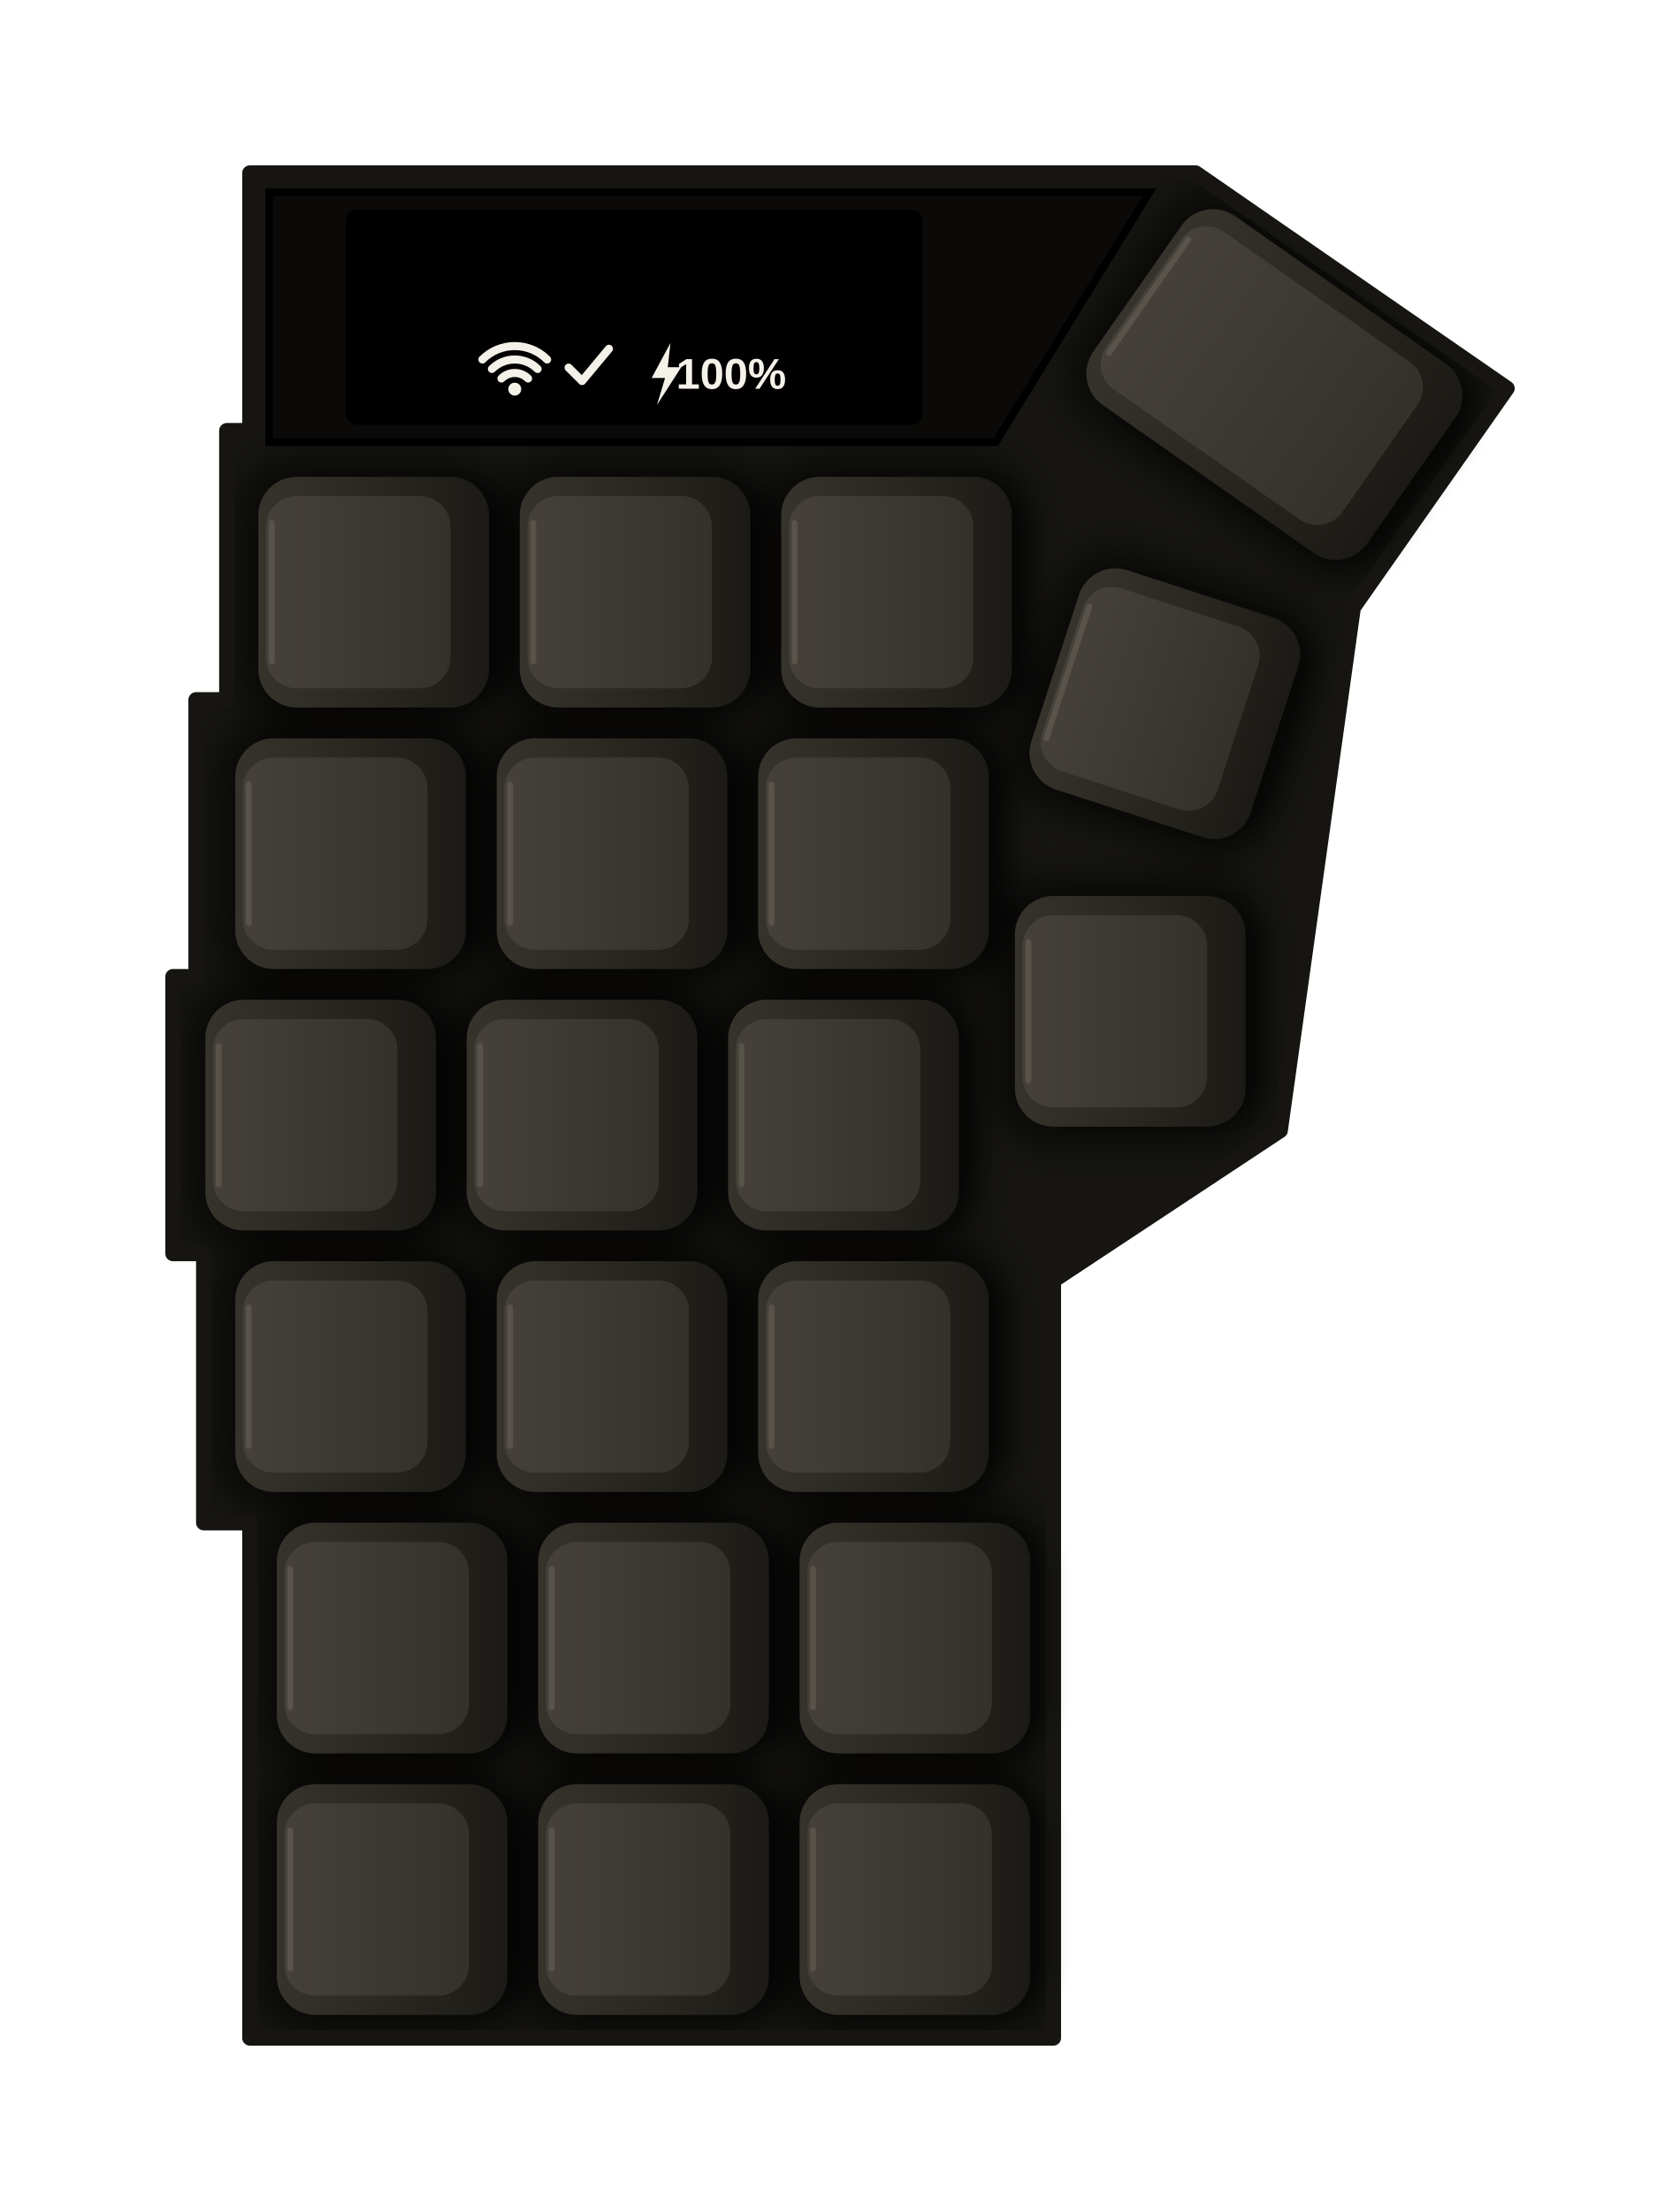
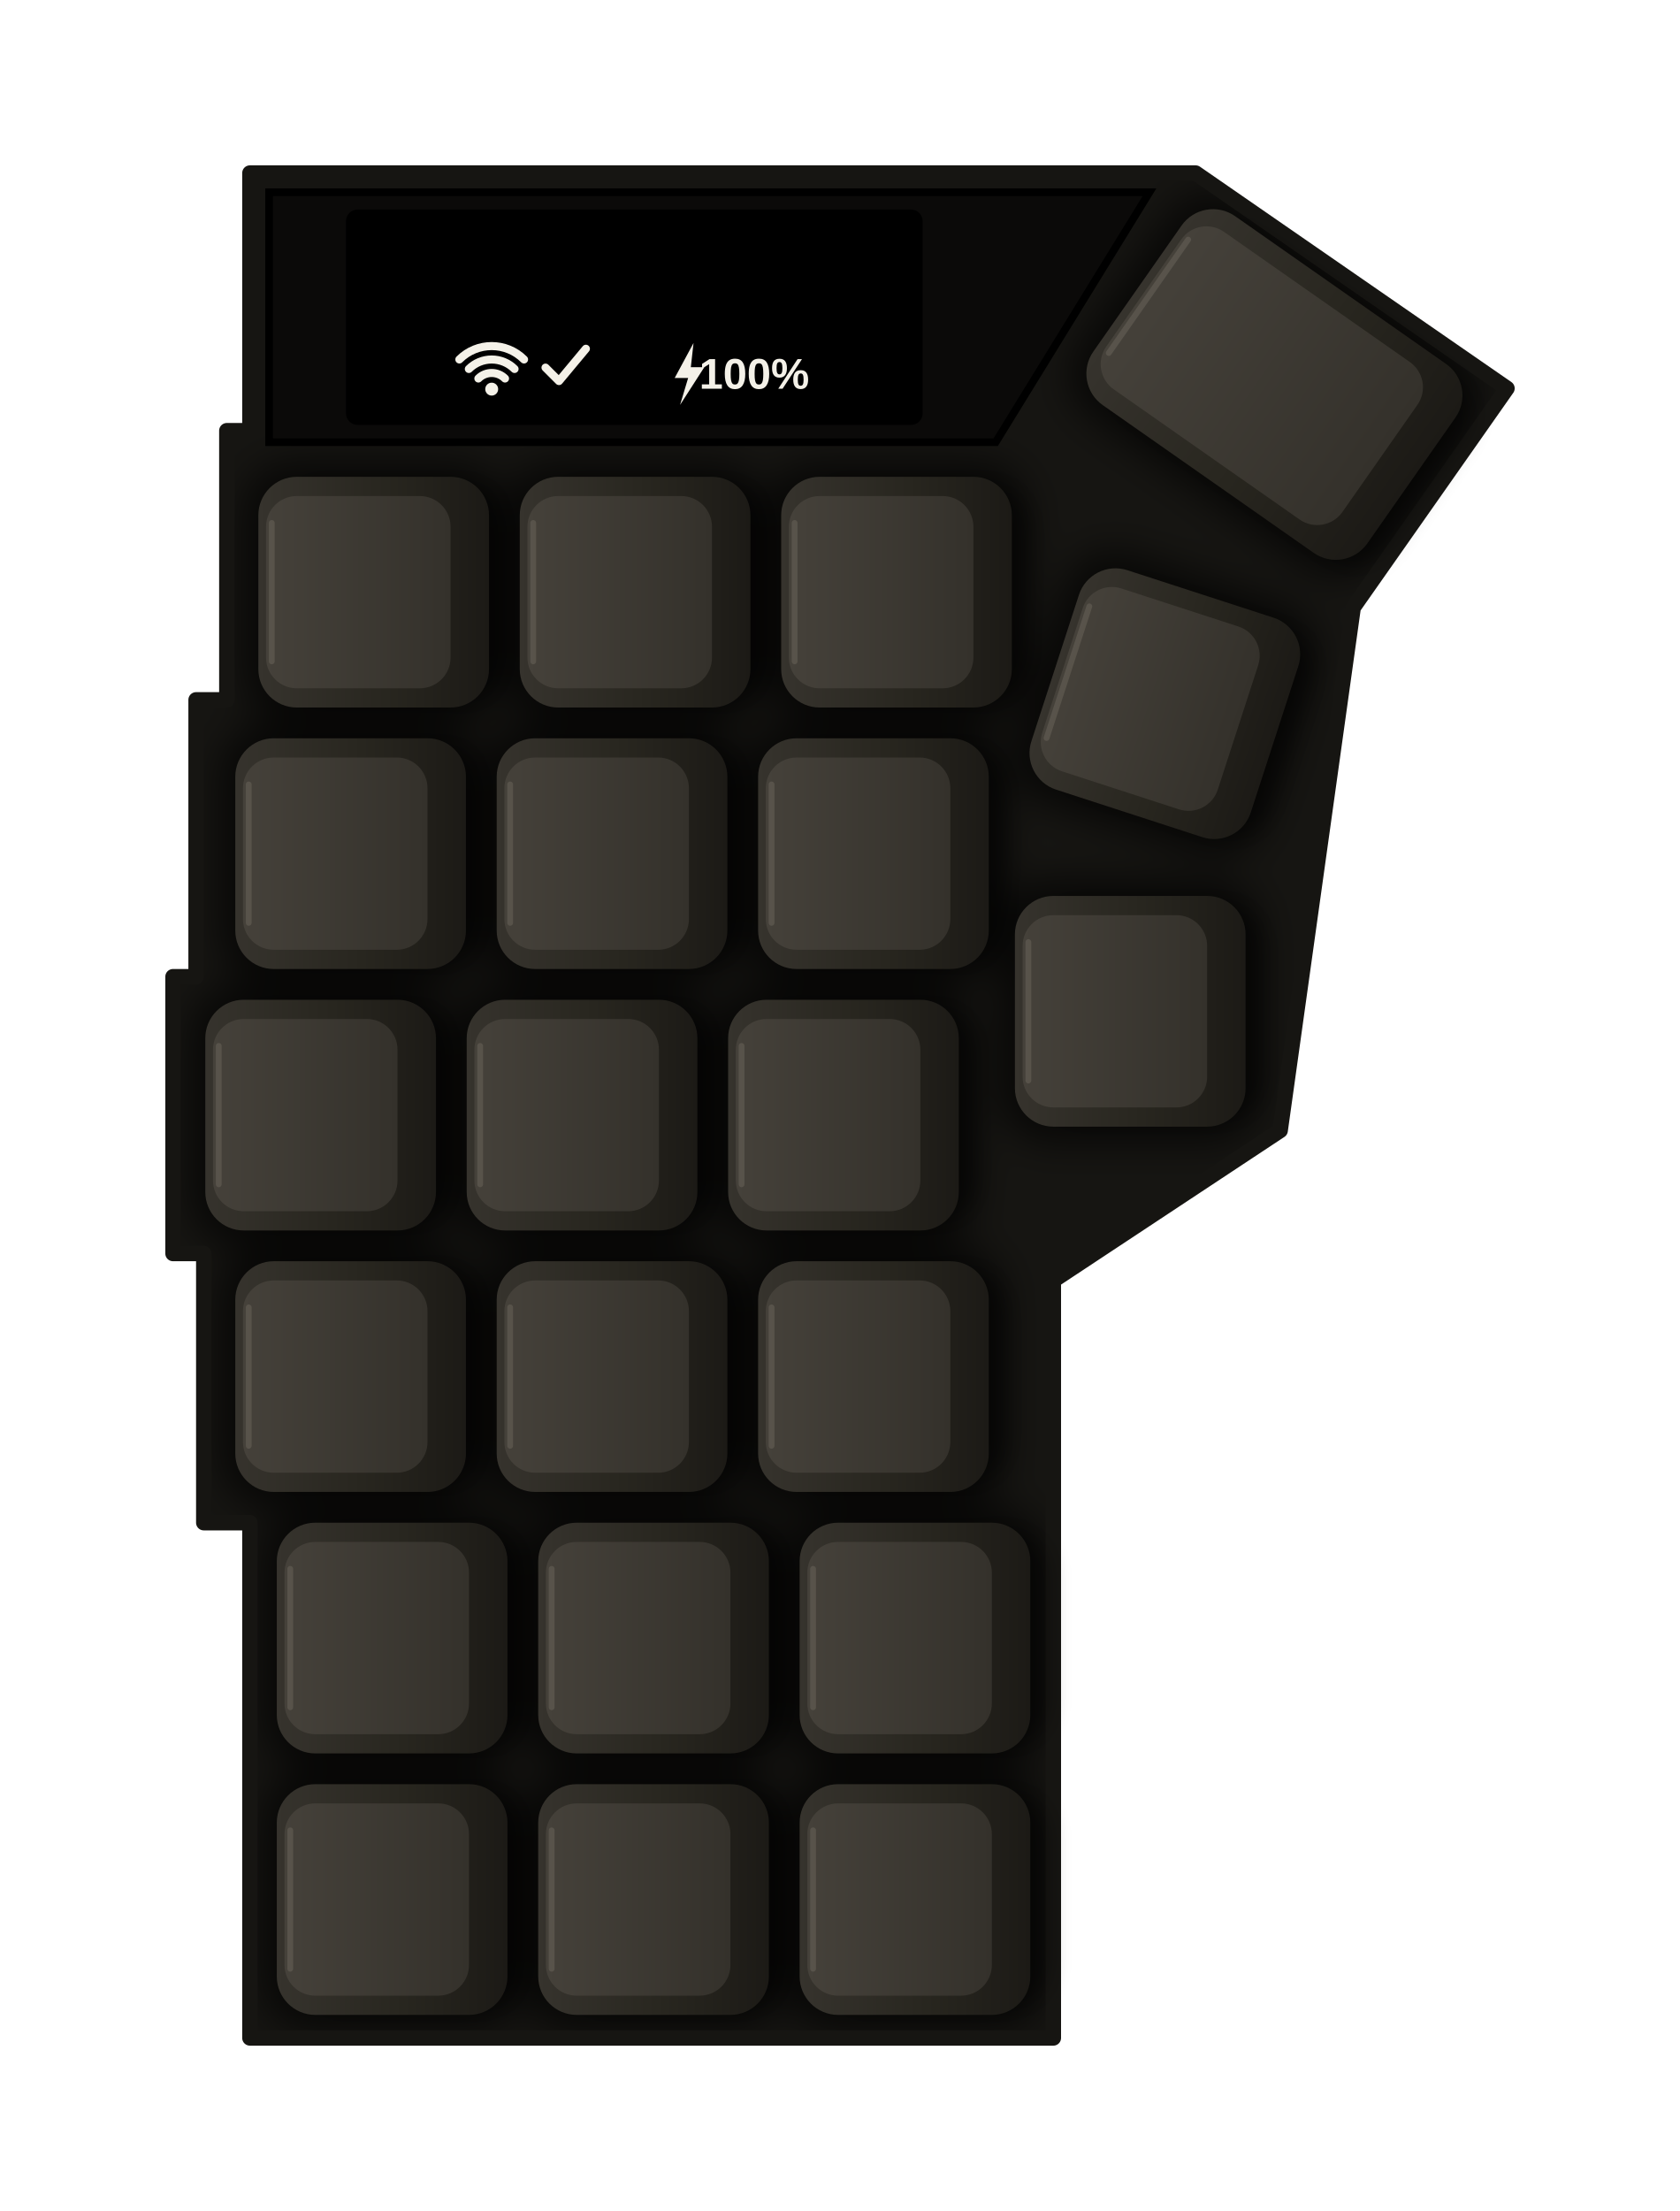
<svg xmlns="http://www.w3.org/2000/svg" viewBox="0 0 437 575" width="437" height="575">
  <defs>
    <linearGradient id="falda" x1="0" y1="0" x2="0" y2="1">
      <stop offset="0" stop-color="#36332d" />
      <stop offset="0.55" stop-color="#28261f" />
      <stop offset="1" stop-color="#1c1a16" />
    </linearGradient>
    <linearGradient id="cara" x1="0" y1="0" x2="0" y2="1">
      <stop offset="0" stop-color="#45413a" />
      <stop offset="1" stop-color="#34312b" />
    </linearGradient>
    <filter id="luz" x="-20%" y="-20%" width="140%" height="140%">
      <feGaussianBlur stdDeviation="5" />
    </filter>
    <filter id="sombra" x="-10%" y="-10%" width="120%" height="120%">
      <feGaussianBlur stdDeviation="3" />
    </filter>
    <clipPath id="dentro-placa">
      <polygon points="198,93 270,93 270,99 342,99 342,107 412,107 412,113 479,113 479,359 423,440 366,400 230,381 191,322 -6,322 -6,113 128,113 128,101 198,101" />
    </clipPath>
    <filter id="brillo" x="-60%" y="-60%" width="220%" height="220%">
      <feGaussianBlur stdDeviation="10" />
    </filter>
  </defs>
  <g transform="translate(-48 524) rotate(-90)">
    <polygon points="198,93 270,93 270,99 342,99 342,107 412,107 412,113 479,113 479,359 423,440 366,400 230,381 191,322 -6,322 -6,113 128,113 128,101 198,101" fill="#161512" />
    <g clip-path="url(#dentro-placa)">
      <g opacity="0.65" filter="url(#luz)">
        <rect x="336" y="111.2" width="68" height="68" rx="13">
          <animate attributeName="fill" values="#e61919;#e6e619;#19e619;#19e6e6;#1919e6;#e619e6;#e61919" dur="6s" begin="-4.65s" repeatCount="indefinite" />
        </rect>
        <rect x="268" y="105.2" width="68" height="68" rx="13">
          <animate attributeName="fill" values="#e61919;#e6e619;#19e619;#19e6e6;#1919e6;#e619e6;#e61919" dur="6s" begin="-3.81s" repeatCount="indefinite" />
        </rect>
        <rect x="200" y="97.4" width="68" height="68" rx="13">
          <animate attributeName="fill" values="#e61919;#e6e619;#19e619;#19e6e6;#1919e6;#e619e6;#e61919" dur="6s" begin="-2.97s" repeatCount="indefinite" />
        </rect>
        <rect x="132" y="105.2" width="68" height="68" rx="13">
          <animate attributeName="fill" values="#e61919;#e6e619;#19e619;#19e6e6;#1919e6;#e619e6;#e61919" dur="6s" begin="-2.13s" repeatCount="indefinite" />
        </rect>
        <rect x="64" y="116" width="68" height="68" rx="13">
          <animate attributeName="fill" values="#e61919;#e6e619;#19e619;#19e6e6;#1919e6;#e619e6;#e61919" dur="6s" begin="-1.29s" repeatCount="indefinite" />
        </rect>
        <rect x="-4" y="116" width="68" height="68" rx="13">
          <animate attributeName="fill" values="#e61919;#e6e619;#19e619;#19e6e6;#1919e6;#e619e6;#e61919" dur="6s" begin="-0.45s" repeatCount="indefinite" />
        </rect>
        <rect x="336" y="179.2" width="68" height="68" rx="13">
          <animate attributeName="fill" values="#e61919;#e6e619;#19e619;#19e6e6;#1919e6;#e619e6;#e61919" dur="6s" begin="-4.65s" repeatCount="indefinite" />
        </rect>
        <rect x="268" y="173.2" width="68" height="68" rx="13">
          <animate attributeName="fill" values="#e61919;#e6e619;#19e619;#19e6e6;#1919e6;#e619e6;#e61919" dur="6s" begin="-3.81s" repeatCount="indefinite" />
        </rect>
        <rect x="200" y="165.4" width="68" height="68" rx="13">
          <animate attributeName="fill" values="#e61919;#e6e619;#19e619;#19e6e6;#1919e6;#e619e6;#e61919" dur="6s" begin="-2.97s" repeatCount="indefinite" />
        </rect>
        <rect x="132" y="173.2" width="68" height="68" rx="13">
          <animate attributeName="fill" values="#e61919;#e6e619;#19e619;#19e6e6;#1919e6;#e619e6;#e61919" dur="6s" begin="-2.13s" repeatCount="indefinite" />
        </rect>
        <rect x="64" y="184" width="68" height="68" rx="13">
          <animate attributeName="fill" values="#e61919;#e6e619;#19e619;#19e6e6;#1919e6;#e619e6;#e61919" dur="6s" begin="-1.29s" repeatCount="indefinite" />
        </rect>
        <rect x="-4" y="184" width="68" height="68" rx="13">
          <animate attributeName="fill" values="#e61919;#e6e619;#19e619;#19e6e6;#1919e6;#e619e6;#e61919" dur="6s" begin="-0.45s" repeatCount="indefinite" />
        </rect>
        <rect x="336" y="247.2" width="68" height="68" rx="13">
          <animate attributeName="fill" values="#e61919;#e6e619;#19e619;#19e6e6;#1919e6;#e619e6;#e61919" dur="6s" begin="-4.65s" repeatCount="indefinite" />
        </rect>
        <rect x="268" y="241.2" width="68" height="68" rx="13">
          <animate attributeName="fill" values="#e61919;#e6e619;#19e619;#19e6e6;#1919e6;#e619e6;#e61919" dur="6s" begin="-3.81s" repeatCount="indefinite" />
        </rect>
        <rect x="200" y="233.4" width="68" height="68" rx="13">
          <animate attributeName="fill" values="#e61919;#e6e619;#19e619;#19e6e6;#1919e6;#e619e6;#e61919" dur="6s" begin="-2.97s" repeatCount="indefinite" />
        </rect>
        <rect x="132" y="241.2" width="68" height="68" rx="13">
          <animate attributeName="fill" values="#e61919;#e6e619;#19e619;#19e6e6;#1919e6;#e619e6;#e61919" dur="6s" begin="-2.13s" repeatCount="indefinite" />
        </rect>
        <rect x="64" y="252" width="68" height="68" rx="13">
          <animate attributeName="fill" values="#e61919;#e6e619;#19e619;#19e6e6;#1919e6;#e619e6;#e61919" dur="6s" begin="-1.29s" repeatCount="indefinite" />
        </rect>
        <rect x="-4" y="252" width="68" height="68" rx="13">
          <animate attributeName="fill" values="#e61919;#e6e619;#19e619;#19e6e6;#1919e6;#e619e6;#e61919" dur="6s" begin="-0.45s" repeatCount="indefinite" />
        </rect>
        <g transform="rotate(35.00 424 379.5)">
          <rect x="390" y="332" width="68" height="95" rx="13">
            <animate attributeName="fill" values="#e61919;#e6e619;#19e619;#19e6e6;#1919e6;#e619e6;#e61919" dur="6s" begin="-5.32s" repeatCount="indefinite" />
          </rect>
        </g>
        <g transform="rotate(18.00 341 351)">
          <rect x="307" y="317" width="68" height="68" rx="13">
            <animate attributeName="fill" values="#e61919;#e6e619;#19e619;#19e6e6;#1919e6;#e619e6;#e61919" dur="6s" begin="-4.29s" repeatCount="indefinite" />
          </rect>
        </g>
        <rect x="227" y="308" width="68" height="68" rx="13">
          <animate attributeName="fill" values="#e61919;#e6e619;#19e619;#19e6e6;#1919e6;#e619e6;#e61919" dur="6s" begin="-3.30s" repeatCount="indefinite" />
        </rect>
      </g>
    </g>
    <polygon points="198,93 270,93 270,99 342,99 342,107 412,107 412,113 479,113 479,359 423,440 366,400 230,381 191,322 -6,322 -6,113 128,113 128,101 198,101" fill="none" stroke="#161512" stroke-width="4" stroke-linejoin="round" />
    <g fill="#000" opacity="0.45" filter="url(#sombra)">
      <rect x="342" y="121.2" width="56" height="58" rx="11" />
      <rect x="274" y="115.2" width="56" height="58" rx="11" />
      <rect x="206" y="107.4" width="56" height="58" rx="11" />
      <rect x="138" y="115.2" width="56" height="58" rx="11" />
      <rect x="70" y="126" width="56" height="58" rx="11" />
      <rect x="2" y="126" width="56" height="58" rx="11" />
      <rect x="342" y="189.2" width="56" height="58" rx="11" />
      <rect x="274" y="183.2" width="56" height="58" rx="11" />
      <rect x="206" y="175.4" width="56" height="58" rx="11" />
      <rect x="138" y="183.2" width="56" height="58" rx="11" />
      <rect x="70" y="194" width="56" height="58" rx="11" />
      <rect x="2" y="194" width="56" height="58" rx="11" />
      <rect x="342" y="257.2" width="56" height="58" rx="11" />
      <rect x="274" y="251.2" width="56" height="58" rx="11" />
      <rect x="206" y="243.4" width="56" height="58" rx="11" />
      <rect x="138" y="251.2" width="56" height="58" rx="11" />
      <rect x="70" y="262" width="56" height="58" rx="11" />
      <rect x="2" y="262" width="56" height="58" rx="11" />
      <g transform="rotate(35.00 424 379.5)">
        <rect x="396" y="342" width="56" height="85" rx="11" />
      </g>
      <g transform="rotate(18.00 341 351)">
        <rect x="313" y="327" width="56" height="58" rx="11" />
      </g>
      <rect x="233" y="318" width="56" height="58" rx="11" />
    </g>
    <rect x="340" y="115.2" width="60" height="60" rx="10" fill="url(#falda)" />
    <rect x="345" y="117.2" width="50" height="48" rx="8" fill="url(#cara)" />
    <path d="M352 118.7 H388" stroke="#6b665b" stroke-width="1.5" stroke-linecap="round" opacity="0.5" />
    <rect x="272" y="109.2" width="60" height="60" rx="10" fill="url(#falda)" />
    <rect x="277" y="111.2" width="50" height="48" rx="8" fill="url(#cara)" />
    <path d="M284 112.7 H320" stroke="#6b665b" stroke-width="1.5" stroke-linecap="round" opacity="0.5" />
    <rect x="204" y="101.4" width="60" height="60" rx="10" fill="url(#falda)" />
    <rect x="209" y="103.4" width="50" height="48" rx="8" fill="url(#cara)" />
    <path d="M216 104.9 H252" stroke="#6b665b" stroke-width="1.5" stroke-linecap="round" opacity="0.5" />
    <rect x="136" y="109.2" width="60" height="60" rx="10" fill="url(#falda)" />
    <rect x="141" y="111.2" width="50" height="48" rx="8" fill="url(#cara)" />
    <path d="M148 112.7 H184" stroke="#6b665b" stroke-width="1.5" stroke-linecap="round" opacity="0.5" />
    <rect x="68" y="120" width="60" height="60" rx="10" fill="url(#falda)" />
    <rect x="73" y="122" width="50" height="48" rx="8" fill="url(#cara)" />
    <path d="M80 123.5 H116" stroke="#6b665b" stroke-width="1.5" stroke-linecap="round" opacity="0.5" />
    <rect x="0" y="120" width="60" height="60" rx="10" fill="url(#falda)" />
    <rect x="5" y="122" width="50" height="48" rx="8" fill="url(#cara)" />
    <path d="M12 123.5 H48" stroke="#6b665b" stroke-width="1.5" stroke-linecap="round" opacity="0.5" />
    <rect x="340" y="183.2" width="60" height="60" rx="10" fill="url(#falda)" />
    <rect x="345" y="185.2" width="50" height="48" rx="8" fill="url(#cara)" />
    <path d="M352 186.7 H388" stroke="#6b665b" stroke-width="1.5" stroke-linecap="round" opacity="0.5" />
    <rect x="272" y="177.2" width="60" height="60" rx="10" fill="url(#falda)" />
    <rect x="277" y="179.2" width="50" height="48" rx="8" fill="url(#cara)" />
    <path d="M284 180.7 H320" stroke="#6b665b" stroke-width="1.5" stroke-linecap="round" opacity="0.5" />
    <rect x="204" y="169.4" width="60" height="60" rx="10" fill="url(#falda)" />
    <rect x="209" y="171.4" width="50" height="48" rx="8" fill="url(#cara)" />
    <path d="M216 172.9 H252" stroke="#6b665b" stroke-width="1.5" stroke-linecap="round" opacity="0.5" />
    <rect x="136" y="177.2" width="60" height="60" rx="10" fill="url(#falda)" />
    <rect x="141" y="179.2" width="50" height="48" rx="8" fill="url(#cara)" />
    <path d="M148 180.7 H184" stroke="#6b665b" stroke-width="1.5" stroke-linecap="round" opacity="0.5" />
    <rect x="68" y="188" width="60" height="60" rx="10" fill="url(#falda)" />
    <rect x="73" y="190" width="50" height="48" rx="8" fill="url(#cara)" />
    <path d="M80 191.5 H116" stroke="#6b665b" stroke-width="1.5" stroke-linecap="round" opacity="0.5" />
    <rect x="0" y="188" width="60" height="60" rx="10" fill="url(#falda)" />
    <rect x="5" y="190" width="50" height="48" rx="8" fill="url(#cara)" />
    <path d="M12 191.5 H48" stroke="#6b665b" stroke-width="1.5" stroke-linecap="round" opacity="0.5" />
    <rect x="340" y="251.2" width="60" height="60" rx="10" fill="url(#falda)" />
    <rect x="345" y="253.2" width="50" height="48" rx="8" fill="url(#cara)" />
    <path d="M352 254.7 H388" stroke="#6b665b" stroke-width="1.5" stroke-linecap="round" opacity="0.5" />
    <rect x="272" y="245.2" width="60" height="60" rx="10" fill="url(#falda)" />
    <rect x="277" y="247.2" width="50" height="48" rx="8" fill="url(#cara)" />
    <path d="M284 248.7 H320" stroke="#6b665b" stroke-width="1.5" stroke-linecap="round" opacity="0.5" />
    <rect x="204" y="237.4" width="60" height="60" rx="10" fill="url(#falda)" />
    <rect x="209" y="239.4" width="50" height="48" rx="8" fill="url(#cara)" />
    <path d="M216 240.9 H252" stroke="#6b665b" stroke-width="1.5" stroke-linecap="round" opacity="0.5" />
    <rect x="136" y="245.2" width="60" height="60" rx="10" fill="url(#falda)" />
    <rect x="141" y="247.2" width="50" height="48" rx="8" fill="url(#cara)" />
    <path d="M148 248.7 H184" stroke="#6b665b" stroke-width="1.5" stroke-linecap="round" opacity="0.5" />
    <rect x="68" y="256" width="60" height="60" rx="10" fill="url(#falda)" />
    <rect x="73" y="258" width="50" height="48" rx="8" fill="url(#cara)" />
    <path d="M80 259.5 H116" stroke="#6b665b" stroke-width="1.5" stroke-linecap="round" opacity="0.5" />
    <rect x="0" y="256" width="60" height="60" rx="10" fill="url(#falda)" />
    <rect x="5" y="258" width="50" height="48" rx="8" fill="url(#cara)" />
    <path d="M12 259.5 H48" stroke="#6b665b" stroke-width="1.5" stroke-linecap="round" opacity="0.5" />
    <g transform="rotate(35.00 424 379.5)">
      <rect x="394" y="336" width="60" height="87" rx="10" fill="url(#falda)" />
      <rect x="399" y="338" width="50" height="75" rx="8" fill="url(#cara)" />
      <path d="M406 339.5 H442" stroke="#6b665b" stroke-width="1.5" stroke-linecap="round" opacity="0.5" />
    </g>
    <g transform="rotate(18.00 341 351)">
      <rect x="311" y="321" width="60" height="60" rx="10" fill="url(#falda)" />
      <rect x="316" y="323" width="50" height="48" rx="8" fill="url(#cara)" />
      <path d="M323 324.5 H359" stroke="#6b665b" stroke-width="1.5" stroke-linecap="round" opacity="0.5" />
    </g>
    <rect x="231" y="312" width="60" height="60" rx="10" fill="url(#falda)" />
    <rect x="236" y="314" width="50" height="48" rx="8" fill="url(#cara)" />
    <path d="M243 315.5 H279" stroke="#6b665b" stroke-width="1.5" stroke-linecap="round" opacity="0.5" />
    <polygon points="409,118 474,118 474,347 409,307" fill="#0b0a09" stroke="#000" stroke-width="2" />
    <g transform="matrix(0 1 -1 0 469.5 138)">
      <rect x="0" y="0" width="150" height="56" rx="3" fill="#000" />
-       <g transform="translate(31.3 25) scale(0.7)">
+       <g transform="translate(25.3 25) scale(0.7)">
        <circle cx="18" cy="31" r="2.4" fill="#f4f1e8" />
        <path d="M13.05 27.05 A7 7 0 0 1 22.95 27.05" fill="none" stroke="#f4f1e8" stroke-width="3" stroke-linecap="round" />
        <path d="M9.51 23.51 A12 12 0 0 1 26.49 23.51" fill="none" stroke="#f4f1e8" stroke-width="3" stroke-linecap="round" />
        <path d="M5.98 19.98 A17 17 0 0 1 30.02 19.98" fill="none" stroke="#f4f1e8" stroke-width="3" stroke-linecap="round" />
        <path d="M38 23 L43 28 L53 16" fill="none" stroke="#f4f1e8" stroke-width="3" stroke-linecap="round" stroke-linejoin="round" />
      </g>
-       <g transform="translate(13.7 27) scale(0.7)">
+       <g transform="translate(19.7 27) scale(0.7)">
        <path d="M101 11 L94 24 H99 L96 34 L105 20 H100 Z" fill="#f4f1e8" />
        <text x="144" y="28" text-anchor="end" font-family="Montserrat, Arial, Helvetica, sans-serif" font-weight="bold" font-size="16" fill="#f4f1e8">100%</text>
      </g>
    </g>
  </g>
</svg>
